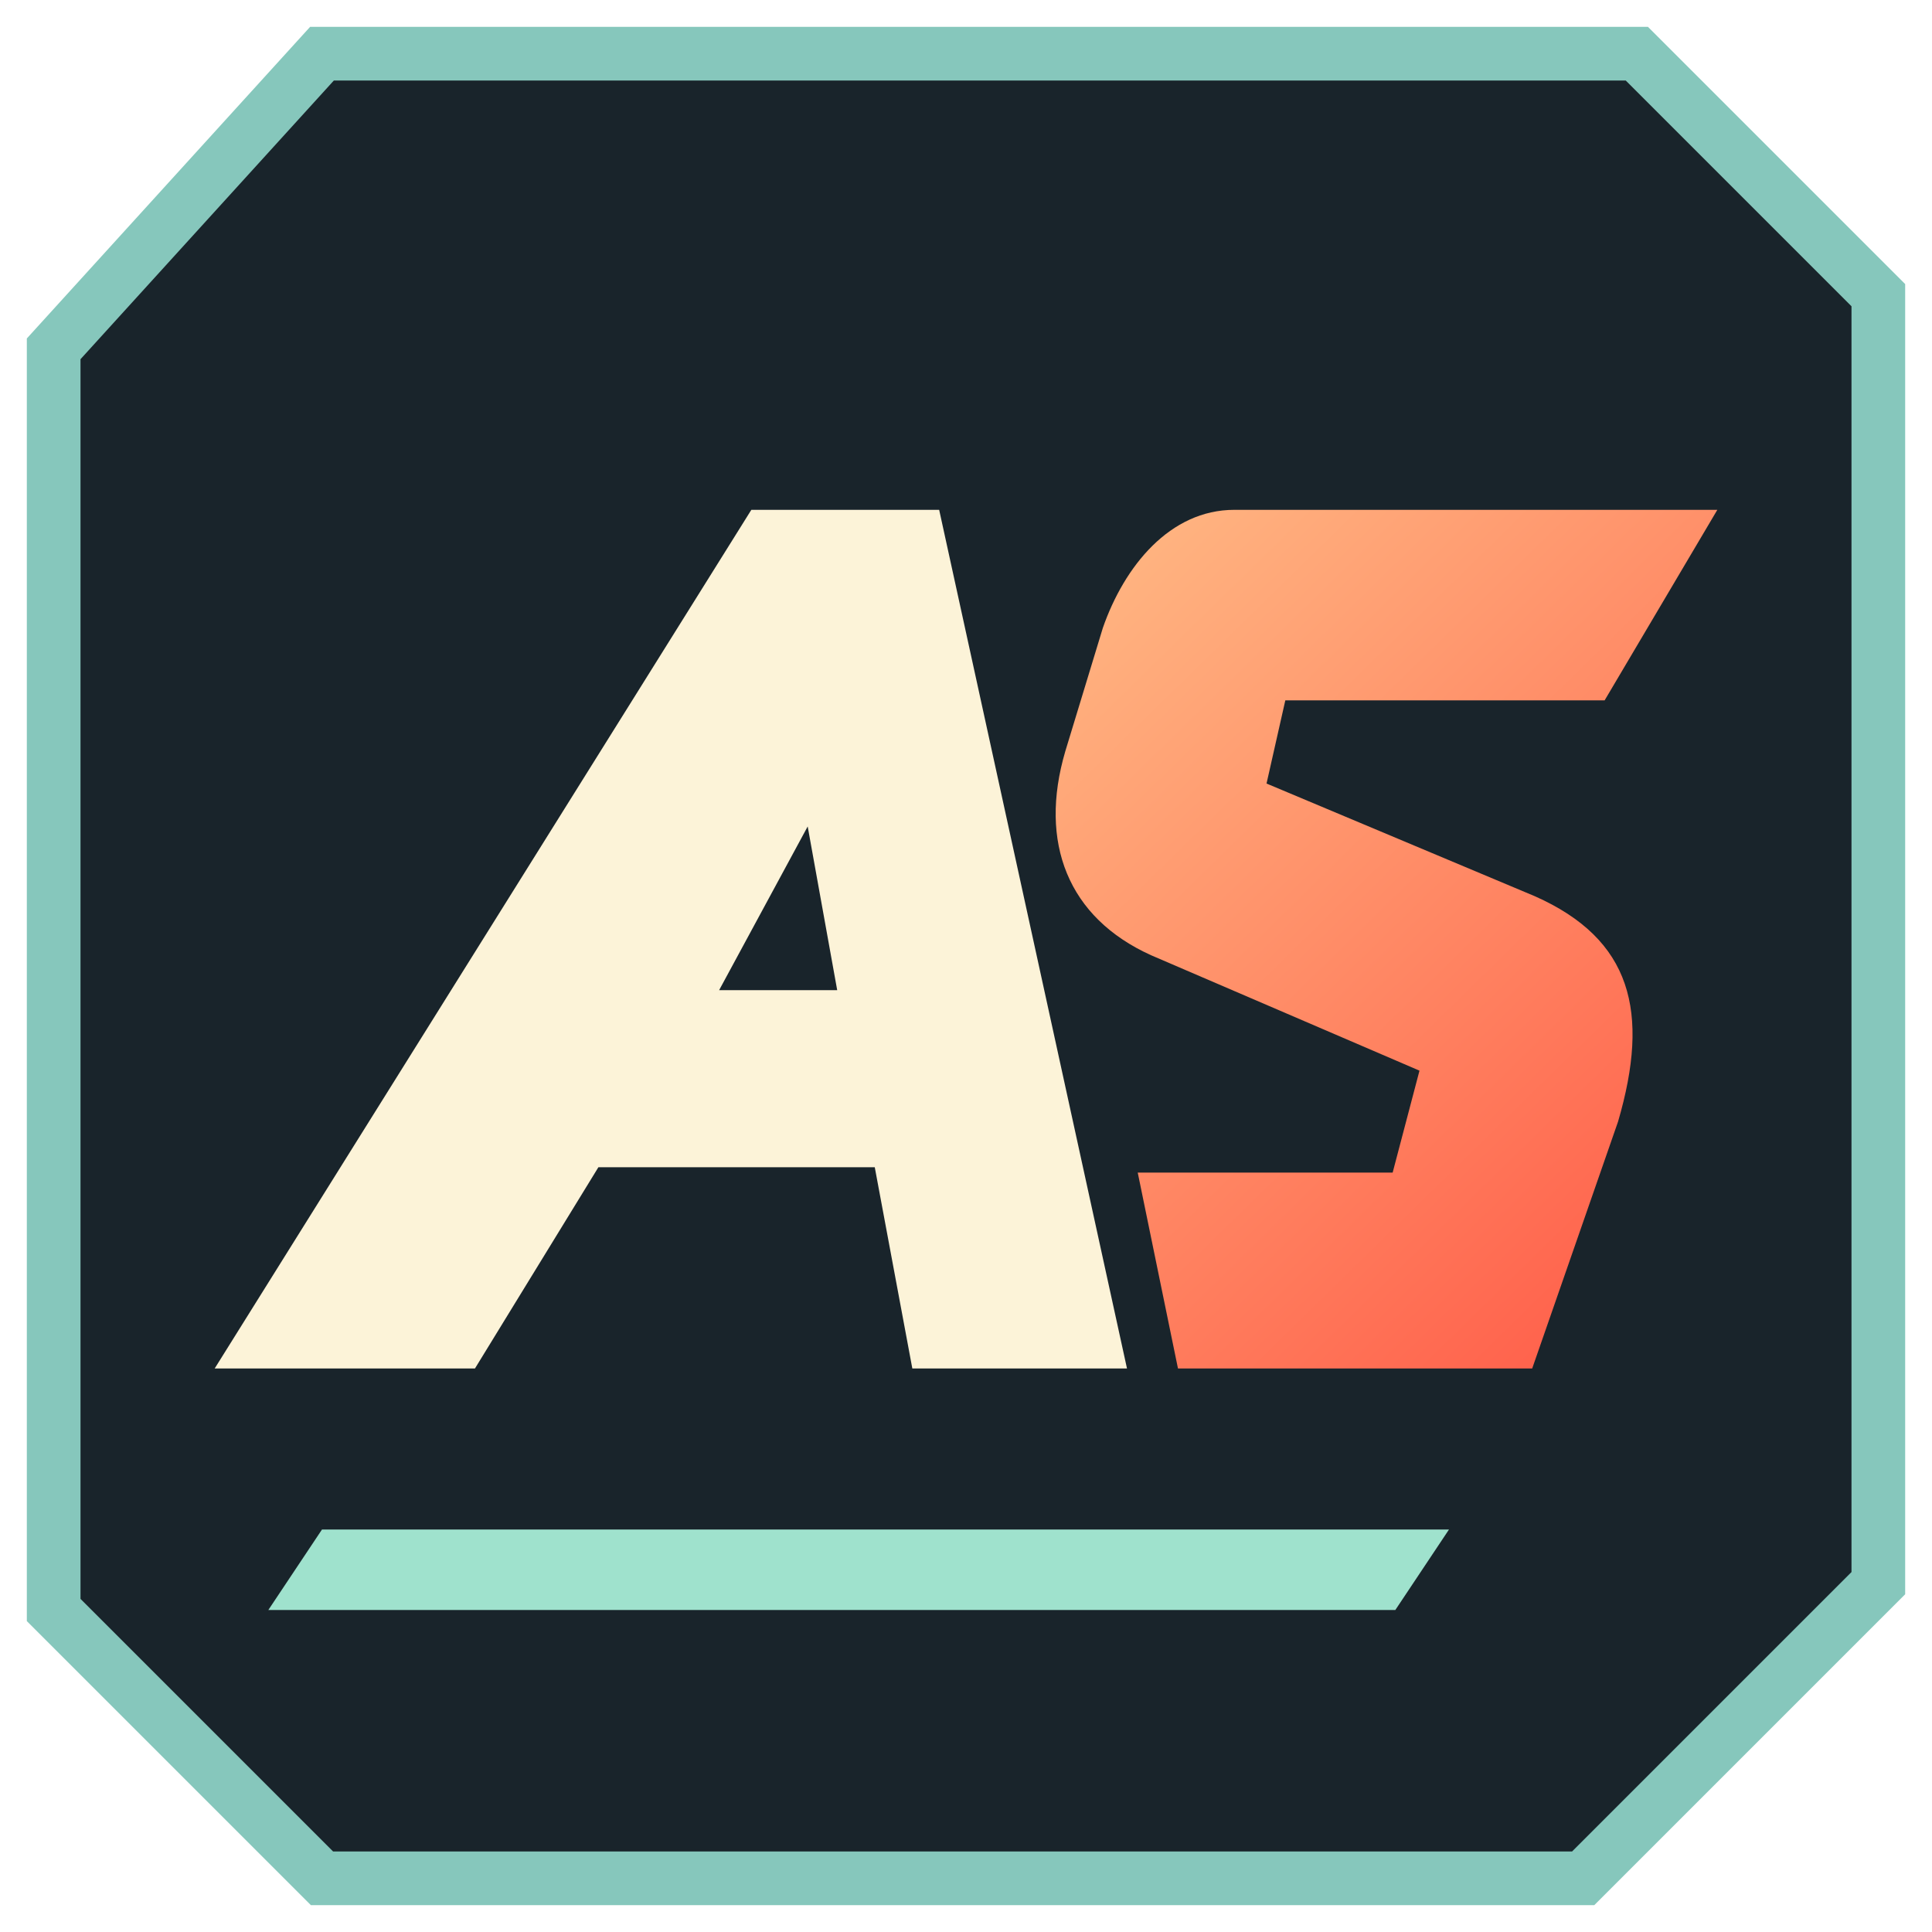
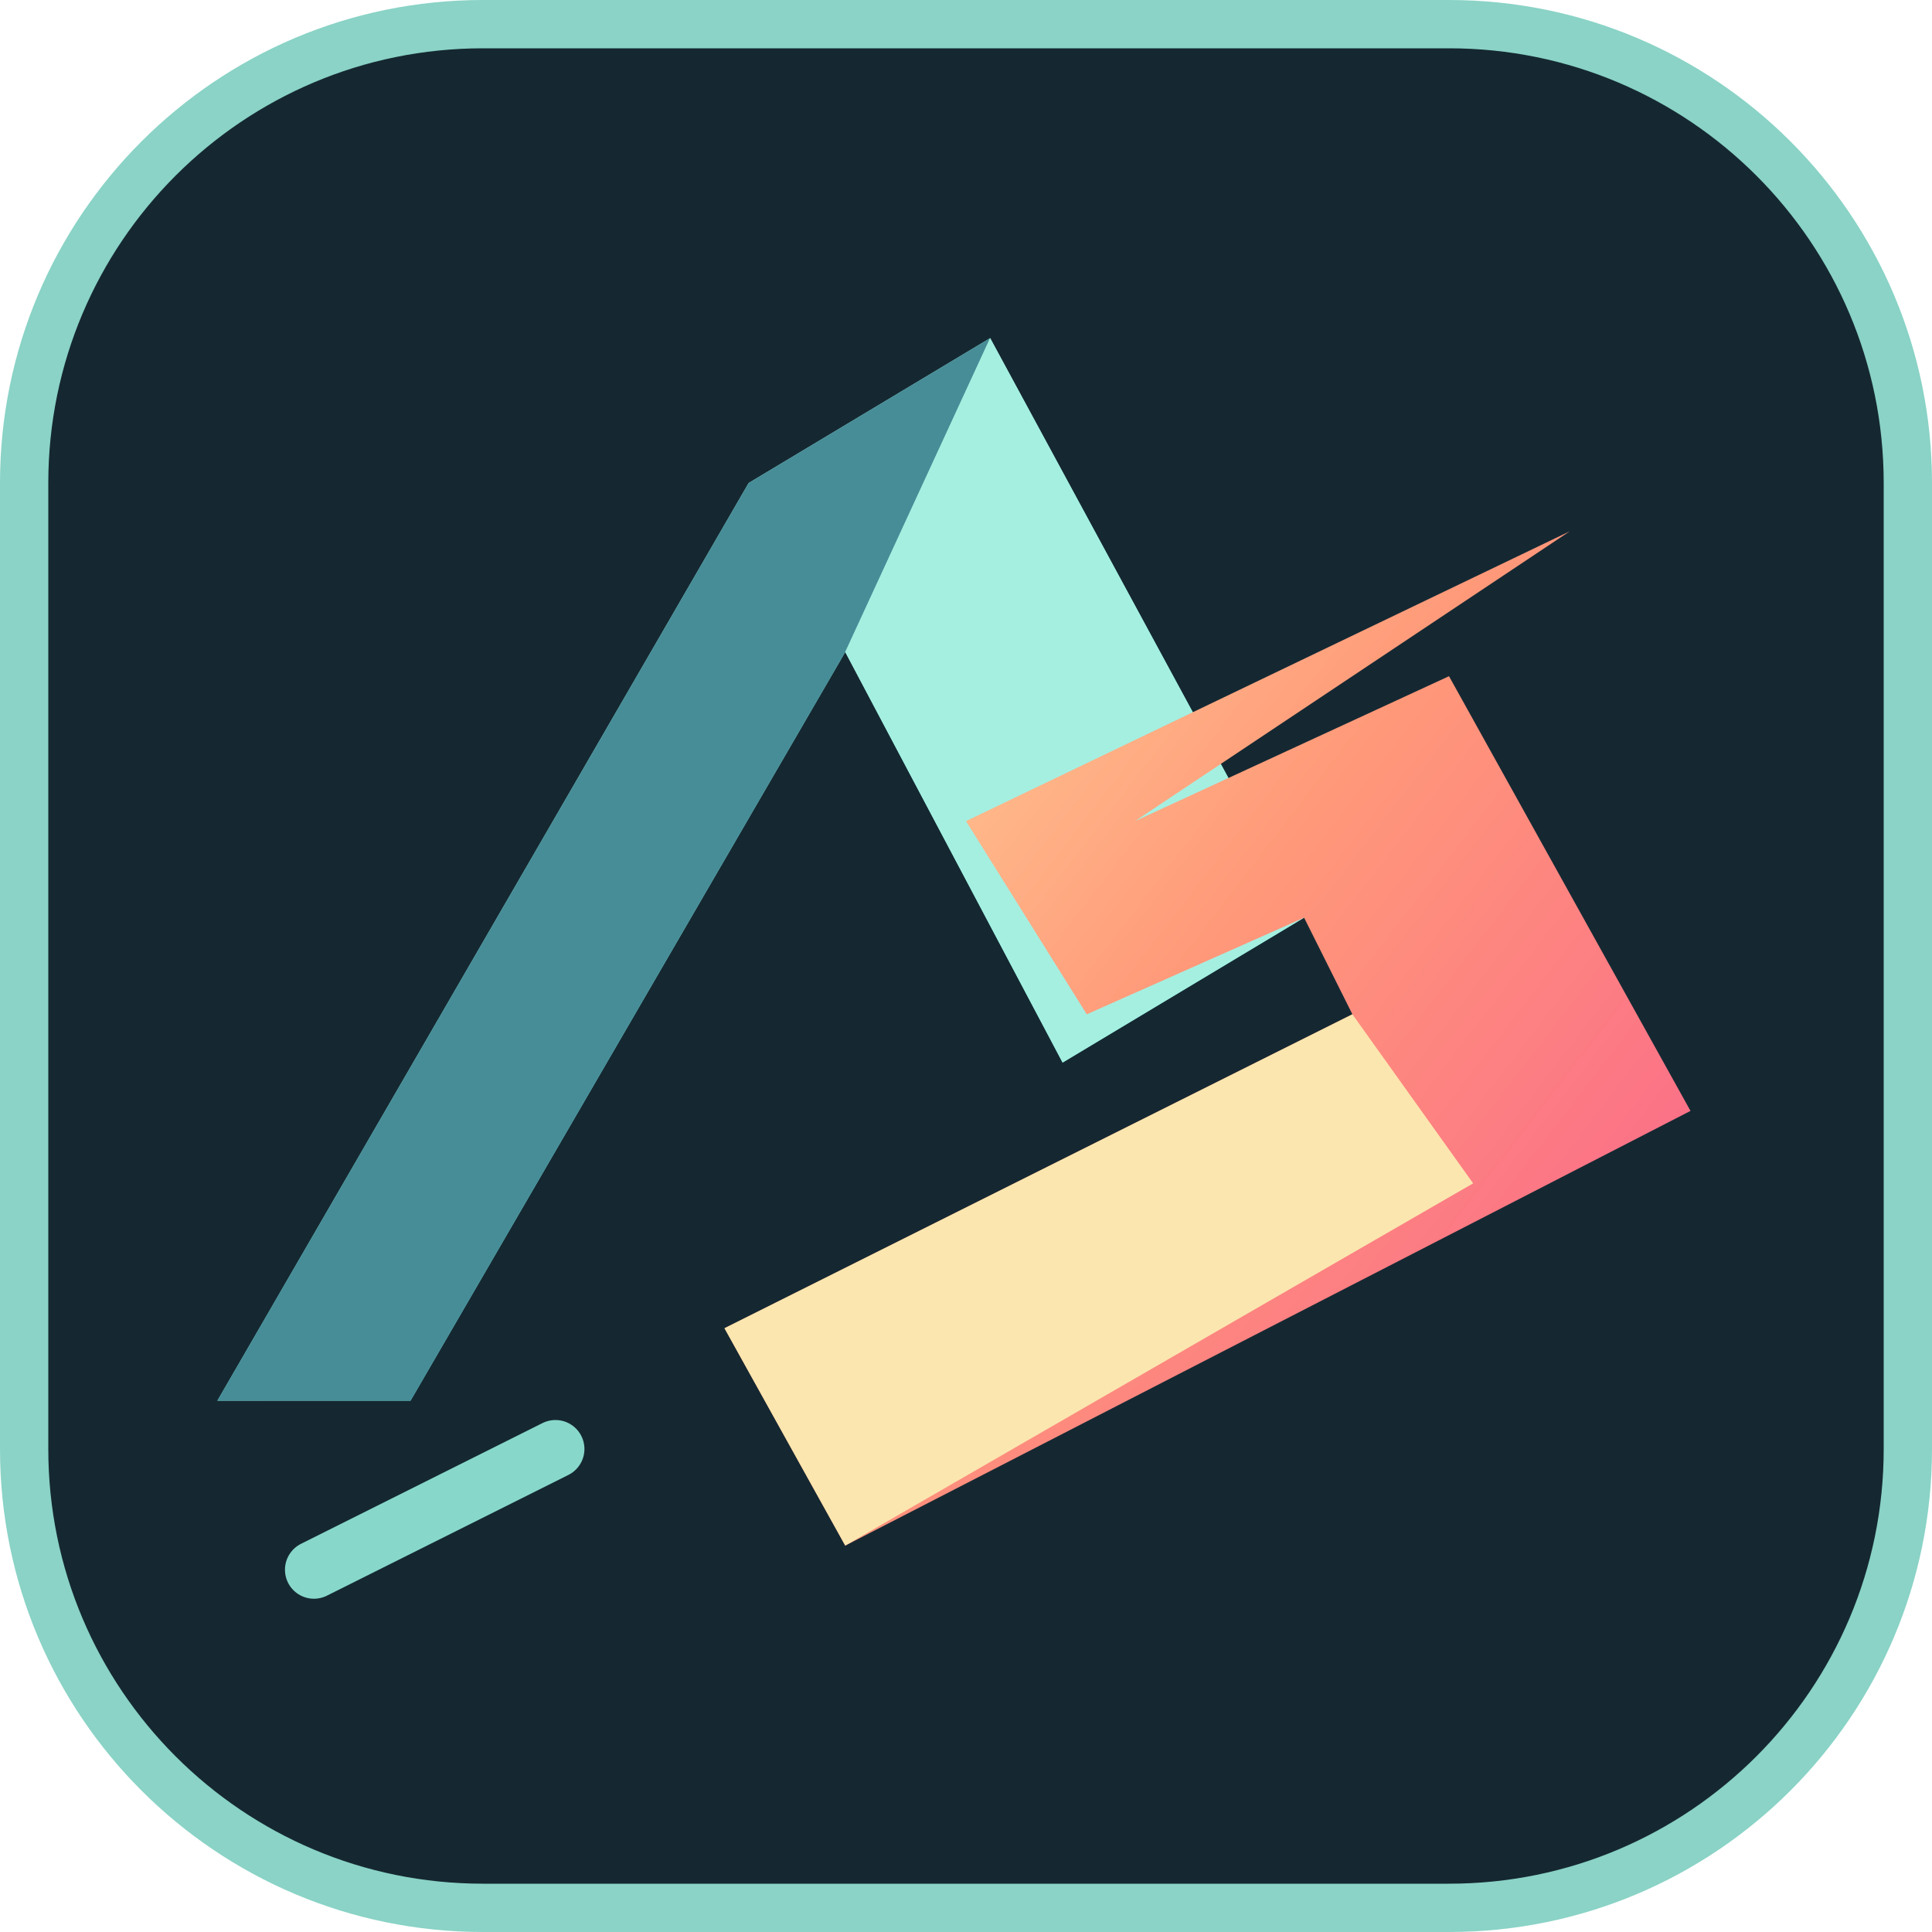
- <svg xmlns="http://www.w3.org/2000/svg" viewBox="0 0 72 72" role="img" aria-labelledby="name">
+ <svg xmlns="http://www.w3.org/2000/svg" viewBox="0 0 80 80" role="img" aria-labelledby="t">
  <defs>
-     <linearGradient id="red" x2=".75" y2="1" gradientUnits="objectBoundingBox">
-       <stop stop-color="#ffbb85" />
-       <stop offset="1" stop-color="#ff624c" />
+     <linearGradient id="a" x2=".8" y2="1">
+       <stop stop-color="#c5fcdd" />
+       <stop offset="1" stop-color="#4ac8bc" />
+     </linearGradient>
+     <linearGradient id="s" x2="1" y2=".8">
+       <stop stop-color="#ffe2a0" />
+       <stop offset=".5" stop-color="#ff9979" />
+       <stop offset="1" stop-color="#fa668b" />
    </linearGradient>
  </defs>
-   <path d="M12 2h49l9 9v48L59 70H12L2 60V13Z" fill="#19242b" />
-   <path d="M12 2h49l9 9v48L59 70H12L2 60V13Z" fill="none" stroke="#86c7bc" stroke-width="2" />
-   <path fill="#fcf3d8" fill-rule="evenodd" d="m8 51 20-32h7l7 32h-8l-1.4-7.5H22.3L17.7 51Zm18.8-14.1h4.4l-1.1-6.1Z" />
-   <path d="M46 19h18l-4.2 7.1H47.9l-.7 3.1 10 4.2c3.6 1.6 4.3 4.3 3.1 8.4L57.1 51H43.9l-1.5-7.3h9.5l1-3.8-10-4.3c-3.1-1.4-4.2-4.2-3.2-7.6l1.4-4.6c.8-2.3 2.5-4.4 4.9-4.4Z" fill="url(#red)" />
-   <path d="M12 57h42l-2 3H10z" fill="#9fe2cd" />
+   <rect x="1" y="1" width="78" height="78" rx="19" fill="#152832" stroke="#8ad3c6" stroke-width="2" />
+   <path fill="url(#a)" d="m9 58 22-38 10-6 13 24-10 6-9-17-18 31z" />
+   <path fill="#478d98" d="m31 20 10-6-6 13-18 31H9z" />
+   <path fill="#a5efe1" d="m35 27 6-13 13 24-10 6z" />
+   <path fill="url(#s)" d="M65 22 40 34l5 8 9-4 2 4-26 13 5 9 35-18-10-18-13 6z" />
+   <path fill="#fbe6af" d="m30 55 26-13 5 7-26 15z" />
+   <path d="m13 65 10-5" stroke="#87d8cb" stroke-width="2.4" stroke-linecap="round" />
</svg>
